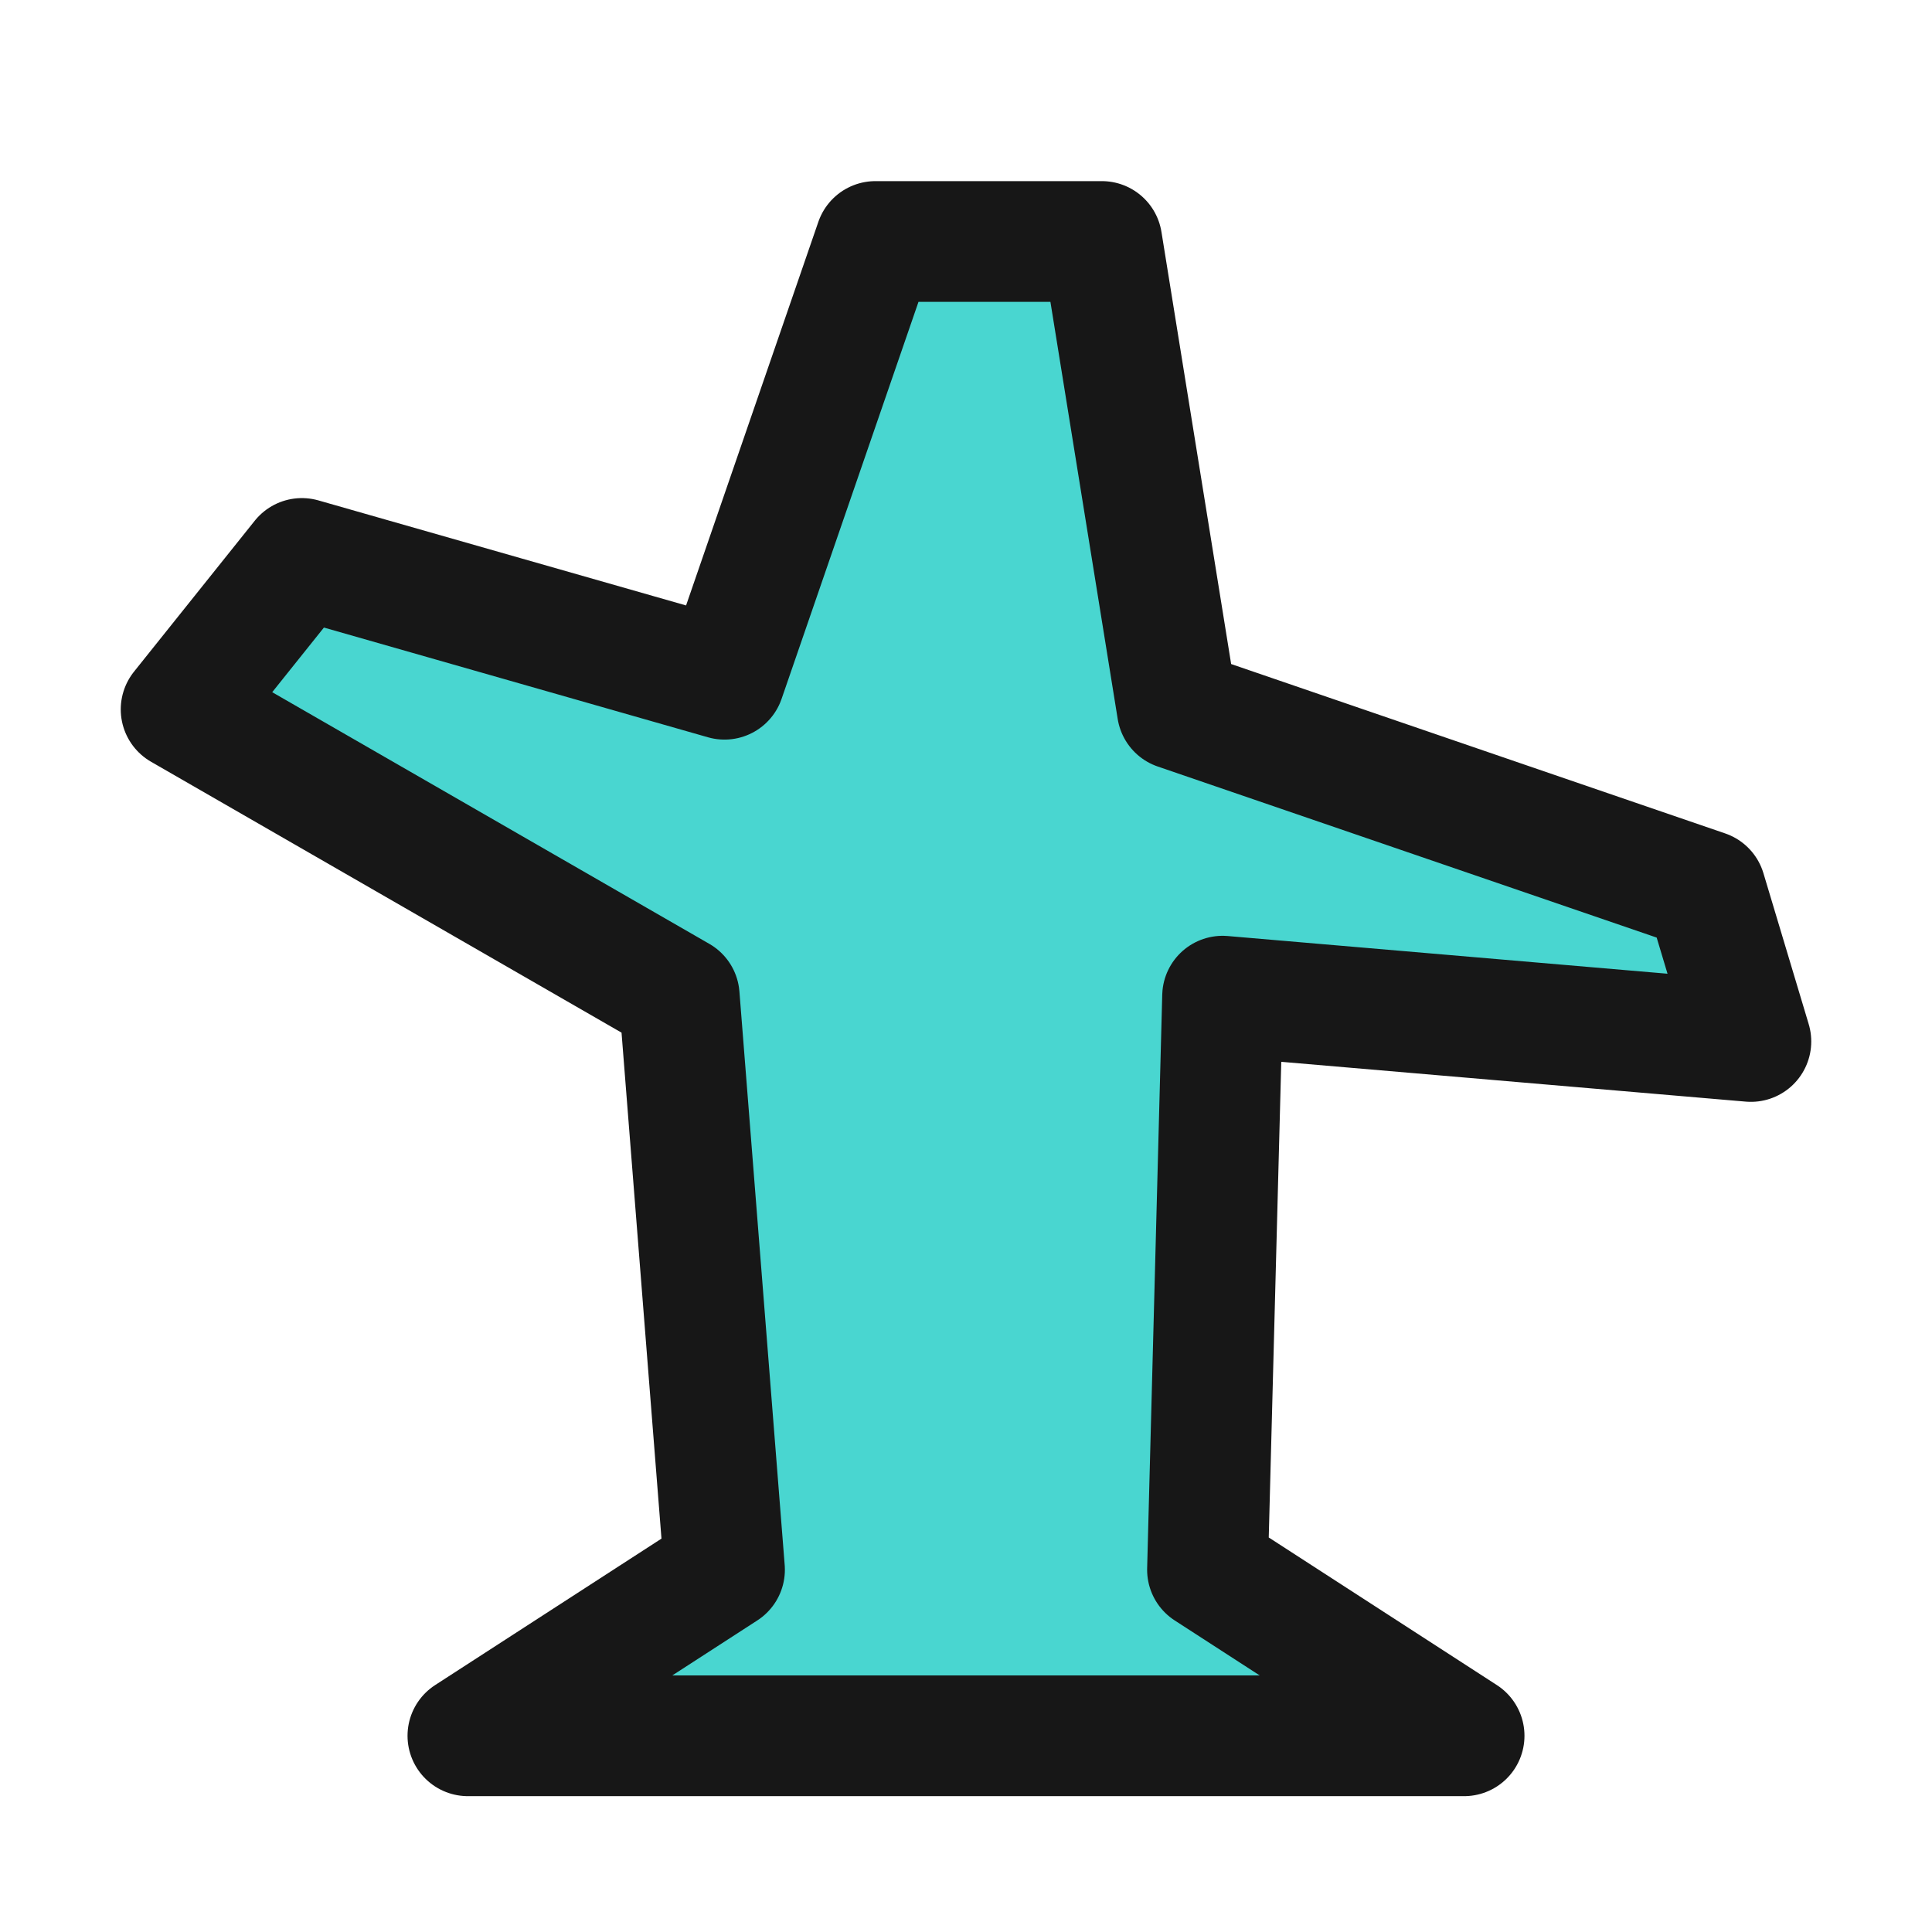
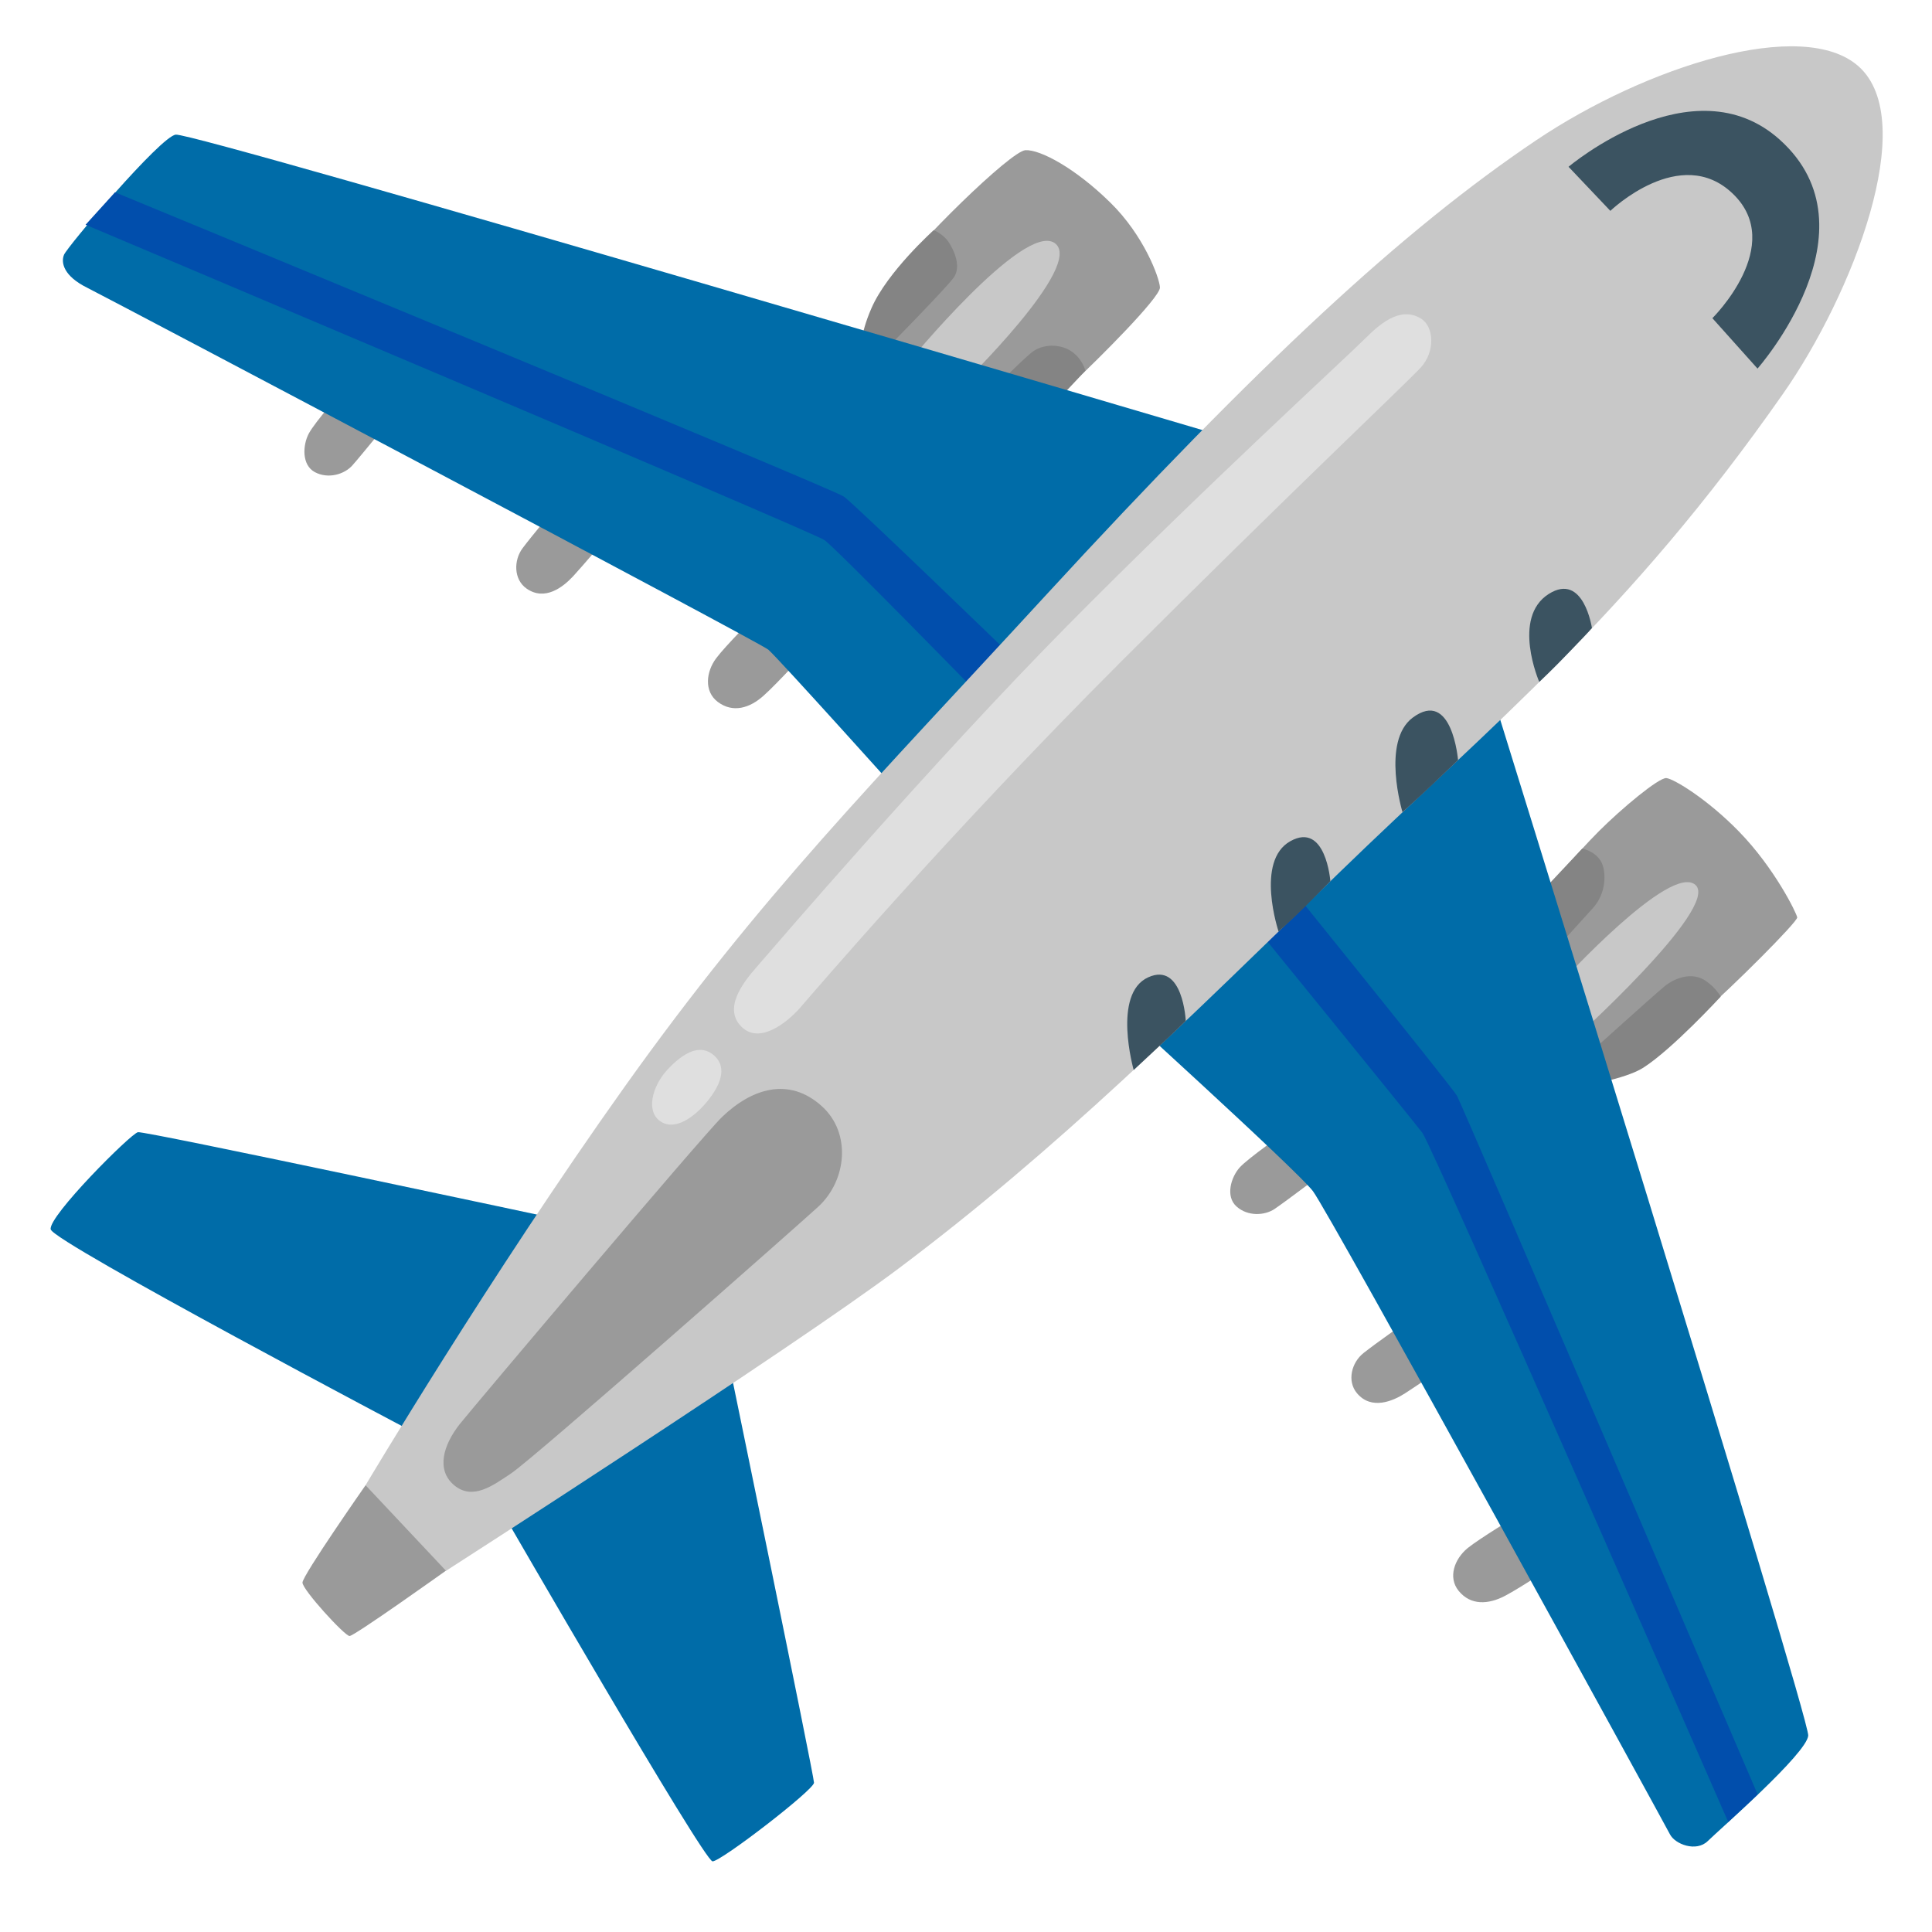
- <svg xmlns="http://www.w3.org/2000/svg" viewBox="0 0 128 128" stroke-linecap="round" stroke-linejoin="round">
-   <path fill="#49D6D0" stroke="#171717" stroke-width="8" stroke-linecap="round" stroke-linejoin="round" d="M113 59 78 47 73 16H58L48 45 20 37l-8 10 33 19 3 38-17 11h66l-17-11 1-38 35 3Z" />
+ <svg xmlns="http://www.w3.org/2000/svg" version="1.1" id="Layer_2" x="0px" y="0px" viewBox="0 0 128 128" style="enable-background:new 0 0 128 128;" xml:space="preserve">
+   <path style="fill:#006CA8;" d="M37.08,80.79c0,0-27.47-5.87-27.94-5.78c-0.47,0.09-5.97,5.59-5.78,6.44  C3.55,82.31,27.61,95,27.61,95l6.91-7.29L37.08,80.79z" />
+   <path style="fill:#006CA8;" d="M33.29,100.21c0,0,13.35,23.11,13.92,23.11s6.72-4.74,6.72-5.21c0-0.47-5.68-28.03-5.68-28.03  l-9.76,1.14L33.29,100.21z" />
+   <path style="fill:#9A9A9A;" d="M22.79,25.78c0,0-1.92,2.17-2.33,2.94s-0.48,2.09,0.4,2.56c0.88,0.47,1.95,0.15,2.48-0.44  c0.53-0.59,3.14-3.8,3.14-3.8S23.02,25.6,22.79,25.78z" />
+   <path style="fill:#9A9A9A;" d="M36.81,33.63c0,0-1.55,1.84-2.18,2.68c-0.61,0.81-0.6,2.08,0.25,2.68c1.22,0.86,2.43-0.1,3.09-0.81  c0.61-0.66,2.33-2.68,2.33-2.68L36.81,33.63z" />
+   <path style="fill:#9A9A9A;" d="M50.08,40.77c0,0-2.03,2.03-2.63,2.84c-0.67,0.89-0.82,2.19,0.1,2.89c1.01,0.76,2.13,0.41,3.04-0.41  c0.91-0.81,2.94-3.04,2.94-3.04L50.08,40.77z" />
+   <path style="fill:#9A9A9A;" d="M85.11,75.05c0,0-2.38,1.65-2.97,2.29c-0.58,0.64-0.97,1.92-0.22,2.59c0.74,0.67,1.86,0.61,2.52,0.17  c0.66-0.44,3.96-2.93,3.96-2.93S85.38,74.94,85.11,75.05z" />
+   <path style="fill:#9A9A9A;" d="M93.13,87.61c0,0-1.97,1.38-2.79,2.03c-0.8,0.63-1.11,1.86-0.44,2.66c0.95,1.14,2.38,0.53,3.19,0.01  c0.76-0.48,2.94-2,2.94-2L93.13,87.61z" />
+   <path style="fill:#9A9A9A;" d="M100.47,100.45c0,0-2.45,1.48-3.24,2.12c-0.86,0.71-1.32,1.93-0.59,2.83c0.8,0.98,1.97,0.9,3.05,0.34  s3.58-2.24,3.58-2.24L100.47,100.45z" />
+   <path style="fill:#9A9A9A;" d="M57.27,23.73c0,0-0.35-2.33,1.54-4.96c1.89-2.63,8.16-8.77,9.13-8.82s3.29,1.18,5.62,3.47  c2.22,2.17,3.25,4.96,3.29,5.62c0.04,0.66-4.34,5-5.48,6.05c-1.14,1.05-4.21,4.47-4.21,4.47L57.27,23.73z" />
+   <path style="fill:#C8C8C8;" d="M60.13,24.08c0,0,7.68-9.39,9.74-7.98c2.08,1.42-6.23,9.48-6.23,9.48L60.13,24.08z" />
+   <path style="fill:#848484;" d="M58.37,23.48c0,0,4.35-4.41,4.83-5.11c0.48-0.7,0.04-1.75-0.35-2.33c-0.39-0.57-0.99-0.79-0.99-0.79  s-3.07,2.75-4.12,5.16c-0.82,1.87-0.68,2.82-0.68,2.82L58.37,23.48z" />
+   <path style="fill:#848484;" d="M65.86,25.75c0,0,1.65-1.71,2.48-2.39c0.75-0.61,1.86-0.55,2.52-0.16c0.85,0.5,1.05,1.36,1.05,1.36  l-3.06,3.25L65.86,25.75z" />
+   <path style="fill:#9A9A9A;" d="M101.96,59.45c0,0,2.51-2.92,3.97-4.38c1.51-1.51,3.97-3.56,4.47-3.52c0.5,0.05,2.71,1.39,4.79,3.52  c2.37,2.42,3.84,5.43,3.88,5.71c0.05,0.27-4.38,4.7-6.35,6.39c-1.41,1.21-10.18,4.79-10.18,4.34  C102.56,71.05,101.96,59.45,101.96,59.45z" />
+   <path style="fill:#C8C8C8;" d="M103.41,65.1c0,0,7.26-7.96,8.92-6.47c1.66,1.49-8.31,10.45-8.31,10.45L103.41,65.1z" />
+   <path style="fill:#848484;" d="M102.87,63.1c0,0,2.07-2.28,2.65-2.92c0.94-1.03,0.88-2.41,0.6-3.01c-0.36-0.77-1.29-0.95-1.29-0.95  l-3.45,3.67L102.87,63.1z" />
+   <path style="fill:#848484;" d="M105.38,69.71c0,0,4.16-3.75,4.87-4.34c0.71-0.59,1.86-1.01,2.77-0.38c0.68,0.47,0.98,1.04,0.98,1.04  s-3.2,3.48-5.13,4.71c-1.21,0.77-4.07,1.21-4.07,1.21L105.38,69.71z" />
+   <path style="fill:#006CA8;" d="M11.65,8.92C10.67,9,4.46,16.34,4.24,16.88s0,1.42,1.53,2.18C7.29,19.82,50.24,42.5,50.9,43.04  c0.65,0.55,9.16,10.03,9.16,10.03s21.04-14.5,20.93-14.93c-0.11-0.44-0.76-9.48-0.76-9.48S13.07,8.81,11.65,8.92z" />
+   <path style="fill:#006CA8;" d="M73.03,65.83c0,0,12.86,11.66,13.95,13.08c1.09,1.42,23.33,41.97,23.66,42.62  c0.33,0.65,1.74,1.2,2.51,0.44s6.54-5.78,6.65-6.98c0.11-1.2-21.37-70.42-21.37-70.42l-16.57,6L73.03,65.83z" />
+   <path style="fill:#014EAC;" d="M66.81,43.26c0,0-10.14-9.81-10.9-10.36C55.15,32.36,7.62,12.74,7.62,12.74l-1.95,2.15  c0,0,48.18,20.35,48.95,20.89c0.77,0.54,10.2,10.2,10.2,10.2L66.81,43.26z" />
+   <path style="fill:#014EAC;" d="M82.4,60.45c0,0,11.17,13.72,11.84,14.61s20.26,45.65,20.26,45.65l1.95-1.82  c0,0-19.57-45.67-19.92-46.29c-0.35-0.62-13.36-16.7-13.36-16.7L82.4,60.45z" />
+   <path style="fill:#9A9A9A;" d="M24.22,98.4c0,0-4.18,5.98-4.18,6.45c0,0.48,2.8,3.54,3.12,3.54s6.4-4.34,6.4-4.34l-0.85-4.34  L24.22,98.4z" />
+   <path style="fill:#C8C8C8;" d="M24.22,98.4c0,0,8.28-13.93,17.15-26.38c9.11-12.79,16.5-20.16,27.86-32.52  c14.25-15.5,23.74-24.28,32.52-30.19c7.28-4.9,17.68-8.22,21.39-4.91c4.07,3.64-0.42,15.12-4.99,21.66  c-10.37,14.84-19.27,21.9-29.48,31.81c-10.07,9.77-18.58,18.25-29.12,26.16c-7.1,5.33-30,20.04-30,20.04L24.22,98.4z" />
+   <path style="fill:#3B5361;" d="M103.92,11.05l2.77,2.92c0,0,4.64-4.47,8.11-1.14c3.56,3.41-1.35,8.25-1.35,8.25l2.99,3.34  c0,0,8.11-9.18,1.49-15.15C112.17,4.07,103.92,11.05,103.92,11.05z" />
+   <path style="fill:#9A9A9A;" d="M47.84,74c-1.29,1.24-16.53,19.28-17.38,20.35c-1.09,1.38-1.59,3.04-0.36,4.06  c1.23,1.01,2.56,0.01,3.77-0.8c1.52-1.01,19.18-16.59,20.35-17.67c1.88-1.74,2.2-4.88,0.22-6.66C52.26,71.32,49.8,72.12,47.84,74z" />
+   <path style="fill:#DFDFDF;" d="M47.29,69.91c-0.87-0.75-1.95-0.25-3.09,0.98c-0.98,1.07-1.43,2.73-0.45,3.4  c0.98,0.67,2.28-0.31,3.09-1.3C47.65,72.01,48.27,70.76,47.29,69.91z" />
+   <path style="fill:#DFDFDF;" d="M50.11,64.09c-0.9,1.03-2.21,2.73-0.98,3.94c1.21,1.19,3.04-0.32,3.84-1.22  c0.79-0.9,9.84-11.52,21.29-22.96c11.18-11.18,18.7-18.25,19.86-19.49c0.98-1.05,0.89-2.72,0.03-3.25  c-1.02-0.63-2.15-0.23-3.55,1.17c-1.4,1.4-10.9,10.09-19.86,19.15S51.23,62.8,50.11,64.09z" />
+   <path style="fill:#3B5361;" d="M105.47,41.61c0,0-0.55-3.72-2.86-2.26c-2.48,1.57-0.63,5.83-0.63,5.83s0.93-0.87,1.92-1.91  C104.72,42.42,105.2,41.92,105.47,41.61z" />
+   <path style="fill:#3B5361;" d="M96.6,50.36c0,0-0.39-4.77-3.01-2.81c-2.09,1.57-0.67,6.26-0.67,6.26s1.2-1.09,1.98-1.83  C95.69,51.23,96.6,50.36,96.6,50.36z" />
+   <path style="fill:#3B5361;" d="M88.14,58.38c0,0-0.3-3.96-2.65-2.65c-2.35,1.31-0.78,5.99-0.78,5.99s1.04-0.94,1.74-1.64  S88.14,58.38,88.14,58.38z" />
+   <path style="fill:#3B5361;" d="M78.56,67.64c0,0-0.18-3.94-2.49-2.89c-2.4,1.09-0.96,6.14-0.96,6.14s1.17-1.09,1.82-1.7  C77.59,68.59,78.56,67.64,78.56,67.64z" />
</svg>
